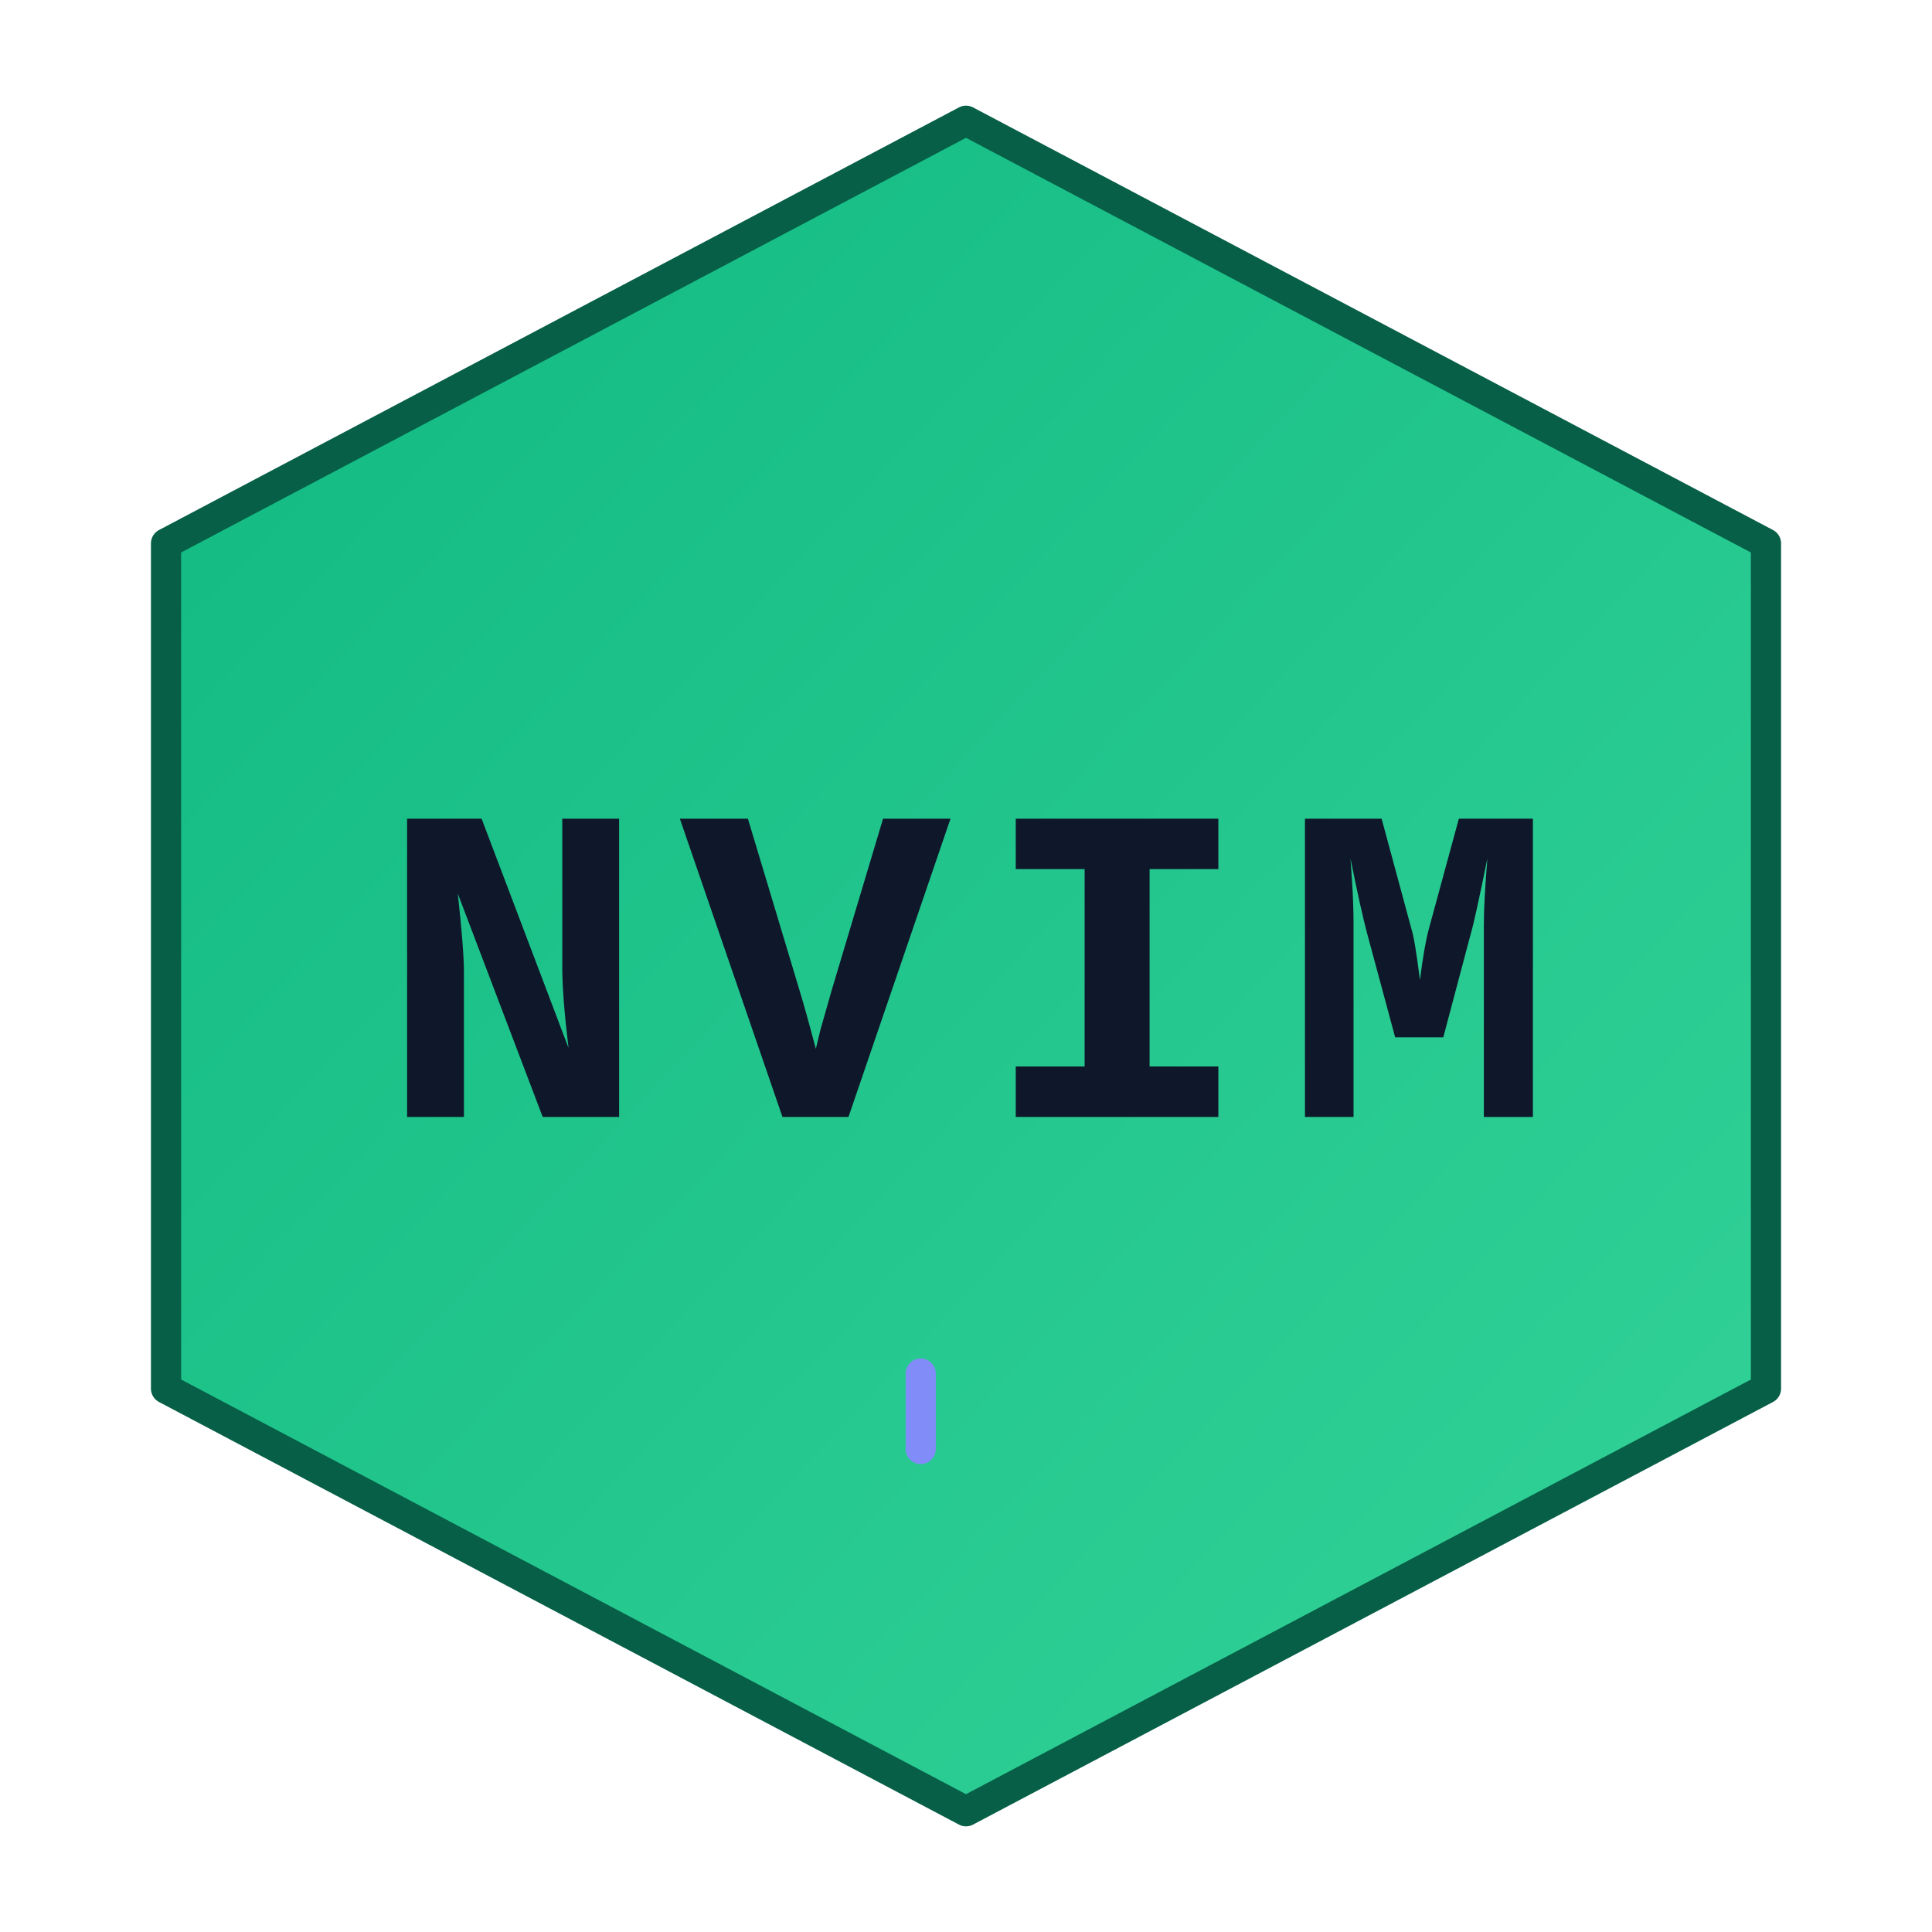
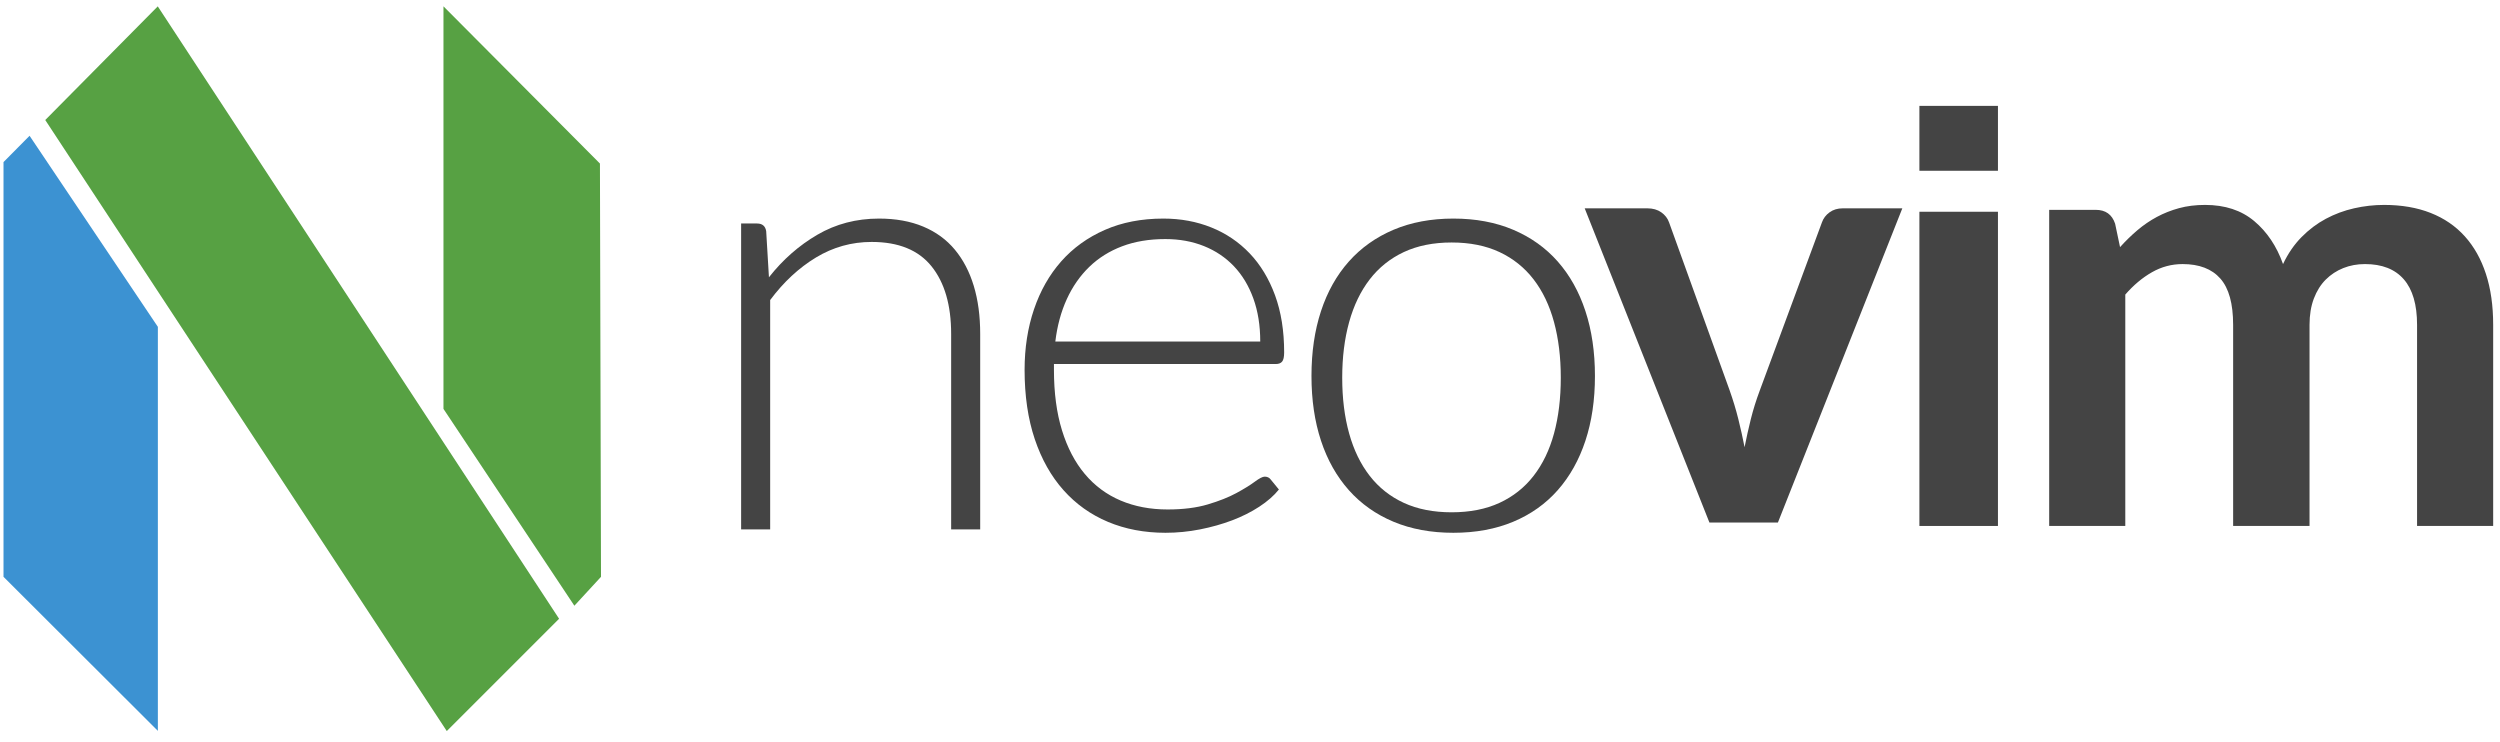
- <svg xmlns="http://www.w3.org/2000/svg" viewBox="0 0 256 256" width="256" height="256">
-   <defs>
-     <linearGradient id="nvimGrad" x1="0%" y1="0%" x2="100%" y2="100%">
-       <stop offset="0%" style="stop-color:#10b981;stop-opacity:1" />
-       <stop offset="100%" style="stop-color:#34d399;stop-opacity:1" />
-     </linearGradient>
-   </defs>
-   <polygon points="128,16 234,72 234,184 128,240 22,184 22,72" fill="url(#nvimGrad)" stroke="#065f46" stroke-width="4" stroke-linejoin="round" />
-   <text x="128" y="148" font-family="'Courier New', monospace" font-size="60" font-weight="900" fill="#0f172a" text-anchor="middle" letter-spacing="4">NVIM</text>
-   <rect x="120" y="180" width="4" height="14" fill="#818cf8" rx="2">
-     <animate attributeName="opacity" values="1;0;1" dur="1.2s" repeatCount="indefinite" />
-   </rect>
+ <svg xmlns="http://www.w3.org/2000/svg" width="732px" height="217px" viewBox="0 0 732 217" version="1.1">
+   <description>Created with Sketch (http://www.bohemiancoding.com/sketch)</description>
+   <defs />
+   <g id="Page-1" stroke="none" stroke-width="1" fill="none" fill-rule="evenodd">
+     <g id="mark-copy-2" transform="translate(1, 2)">
+       <path d="M0.027,45.459 L7.657,37.755 L45.224,93.699 L45.224,211.998 L0.027,166.894 L0.027,45.459 Z" id="Left---green" fill="#3C92D2" />
+       <path d="M129.337,45.889 L175.152,-0.148 L175.152,117.719 L136.823,175.357 C136.823,175.357 129.027,166.894 129.027,166.894 L129.337,45.889 Z" id="Right---blue" fill="#57A143" transform="translate(152, 87.5) scale(-1, 1) translate(-152, -87.5) " />
+       <path d="M45.194,-0.137 L162.7,179.173 L129.818,212.054 L12.25,33.141 L45.194,-0.137 Z" id="Cross---blue" fill="#57A143" />
+     </g>
+     <g id="wordmark-copy" transform="translate(217, 31)" fill="#444444">
+       <g id="Group">
+         <g transform="translate(0, 29)">
+           <path d="M0,95 L0,5.44 L4.655,5.44 C6.205,5.44 7.1,6.191 7.34,7.69 L8.146,21.192 C12.204,16.033 16.932,11.876 22.334,8.726 C27.733,5.575 33.747,4 40.371,4 C45.264,4 49.576,4.781 53.306,6.34 C57.035,7.901 60.123,10.151 62.57,13.091 C65.018,16.033 66.867,19.572 68.12,23.712 C69.373,27.853 70,32.533 70,37.754 L70,95 L61.496,95 L61.496,37.754 C61.496,29.352 59.586,22.767 55.767,17.997 C51.947,13.226 46.1,10.841 38.223,10.841 C32.372,10.841 26.944,12.357 21.931,15.386 C16.918,18.418 12.442,22.573 8.504,27.853 L8.504,95 L0,95 L0,95 Z" id="Shape" />
+           <path d="M123.624,4 C128.69,4 133.379,4.868 137.693,6.605 C142.005,8.343 145.745,10.873 148.912,14.197 C152.079,17.521 154.55,21.609 156.331,26.461 C158.11,31.312 159,36.883 159,43.172 C159,44.489 158.805,45.387 158.412,45.867 C158.019,46.347 157.402,46.586 156.561,46.586 L91.595,46.586 L91.595,48.293 C91.595,55.001 92.379,60.902 93.948,65.992 C95.515,71.083 97.748,75.35 100.643,78.795 C103.538,82.24 107.036,84.829 111.138,86.566 C115.238,88.304 119.824,89.172 124.89,89.172 C129.414,89.172 133.336,88.678 136.652,87.689 C139.969,86.701 142.76,85.593 145.021,84.365 C147.283,83.138 149.078,82.029 150.405,81.041 C151.731,80.053 152.697,79.559 153.3,79.559 C154.084,79.559 154.688,79.859 155.11,80.457 L157.462,83.332 C156.014,85.129 154.1,86.807 151.717,88.363 C149.334,89.921 146.679,91.254 143.755,92.361 C140.829,93.47 137.693,94.352 134.345,95.012 C130.998,95.669 127.636,96 124.257,96 C118.105,96 112.495,94.936 107.429,92.811 C102.362,90.685 98.014,87.585 94.386,83.512 C90.756,79.438 87.951,74.452 85.971,68.553 C83.99,62.654 83,55.899 83,48.293 C83,41.885 83.919,35.97 85.76,30.549 C87.6,25.128 90.253,20.456 93.721,16.533 C97.188,12.611 101.441,9.542 106.479,7.324 C111.513,5.109 117.229,4 123.624,4 L123.624,4 Z M124.197,10 C119.501,10 115.293,10.702 111.574,12.105 C107.853,13.509 104.638,15.526 101.924,18.158 C99.211,20.789 97.016,23.947 95.338,27.632 C93.66,31.316 92.55,35.439 92,40 L152,40 C152,35.321 151.328,31.126 149.987,27.412 C148.644,23.7 146.755,20.556 144.316,17.982 C141.878,15.411 138.95,13.437 135.535,12.061 C132.122,10.688 128.343,10 124.197,10 L124.197,10 Z" id="Shape" />
+           <path d="M208.546,4 C215.072,4 220.914,5.093 226.07,7.279 C231.224,9.466 235.571,12.566 239.11,16.578 C242.648,20.591 245.348,25.428 247.209,31.088 C249.07,36.748 250,43.082 250,50.09 C250,57.098 249.068,63.417 247.209,69.047 C245.348,74.678 242.648,79.499 239.11,83.512 C235.571,87.524 231.224,90.609 226.07,92.766 C220.914,94.922 215.072,96 208.546,96 C202.017,96 196.177,94.922 191.021,92.766 C185.866,90.609 181.504,87.524 177.936,83.512 C174.367,79.499 171.651,74.676 169.791,69.047 C167.93,63.417 167,57.098 167,50.09 C167,43.082 167.93,36.748 169.791,31.088 C171.652,25.428 174.367,20.592 177.936,16.578 C181.504,12.566 185.866,9.466 191.021,7.279 C196.177,5.094 202.017,4 208.546,4 L208.546,4 Z M208.045,90 C213.386,90 218.051,89.082 222.042,87.243 C226.032,85.405 229.362,82.769 232.034,79.334 C234.704,75.899 236.698,71.758 238.02,66.906 C239.337,62.055 240,56.618 240,50.59 C240,44.625 239.339,39.201 238.02,34.32 C236.698,29.439 234.704,25.267 232.034,21.801 C229.364,18.338 226.033,15.671 222.042,13.802 C218.051,11.935 213.385,11 208.045,11 C202.705,11 198.037,11.935 194.048,13.802 C190.057,15.671 186.726,18.338 184.056,21.801 C181.385,25.267 179.376,29.439 178.025,34.32 C176.675,39.201 176,44.625 176,50.59 C176,56.616 176.675,62.055 178.025,66.906 C179.376,71.758 181.385,75.899 184.056,79.334 C186.726,82.769 190.057,85.405 194.048,87.243 C198.037,89.082 202.704,90 208.045,90 L208.045,90 Z" id="Shape" />
+           <path d="M303.57,93 L283.52,93 L247,1 L265.349,1 C266.961,1 268.317,1.389 269.422,2.166 C270.525,2.944 271.287,3.929 271.705,5.125 L289.427,54.263 C290.441,57.133 291.293,59.943 291.978,62.692 C292.664,65.443 293.276,68.192 293.813,70.942 C294.35,68.192 294.961,65.443 295.648,62.692 C296.334,59.943 297.215,57.133 298.289,54.263 L316.459,5.125 C316.876,3.929 317.623,2.944 318.697,2.166 C319.771,1.389 321.053,1 322.546,1 L340,1 L303.57,93 L303.57,93 Z" id="Shape" />
+           <rect id="Rectangle" x="345" y="2" width="23" height="92" />
+           <path d="M383,94 L383,1.443 L396.624,1.443 C399.511,1.443 401.403,2.797 402.306,5.503 L403.749,12.359 C405.373,10.555 407.072,8.9 408.846,7.397 C410.619,5.894 412.514,4.601 414.529,3.518 C416.543,2.436 418.708,1.579 421.025,0.947 C423.339,0.316 425.88,0 428.649,0 C434.481,0 439.278,1.579 443.038,4.736 C446.797,7.893 449.609,12.088 451.473,17.321 C452.917,14.253 454.721,11.623 456.886,9.427 C459.051,7.233 461.427,5.443 464.013,4.06 C466.598,2.677 469.35,1.654 472.267,0.992 C475.183,0.33 478.115,0 481.063,0 C486.174,0 490.716,0.783 494.685,2.345 C498.654,3.91 501.992,6.194 504.699,9.202 C507.405,12.209 509.465,15.877 510.878,20.207 C512.291,24.537 513,29.499 513,35.092 L513,94 L490.716,94 L490.716,35.092 C490.716,29.198 489.422,24.763 486.838,21.786 C484.251,18.809 480.462,17.321 475.47,17.321 C473.184,17.321 471.066,17.712 469.112,18.493 C467.156,19.276 465.442,20.404 463.968,21.876 C462.495,23.35 461.337,25.2 460.494,27.424 C459.652,29.649 459.231,32.205 459.231,35.092 L459.231,94 L436.861,94 L436.861,35.092 C436.861,28.898 435.612,24.388 433.117,21.56 C430.62,18.735 426.937,17.321 422.066,17.321 C418.876,17.321 415.886,18.118 413.09,19.711 C410.291,21.304 407.691,23.486 405.286,26.251 L405.286,94 L383,94 L383,94 Z" id="Shape" />
+         </g>
+         <rect id="Rectangle" x="345" y="0" width="23" height="19" />
+       </g>
+     </g>
+   </g>
</svg>
